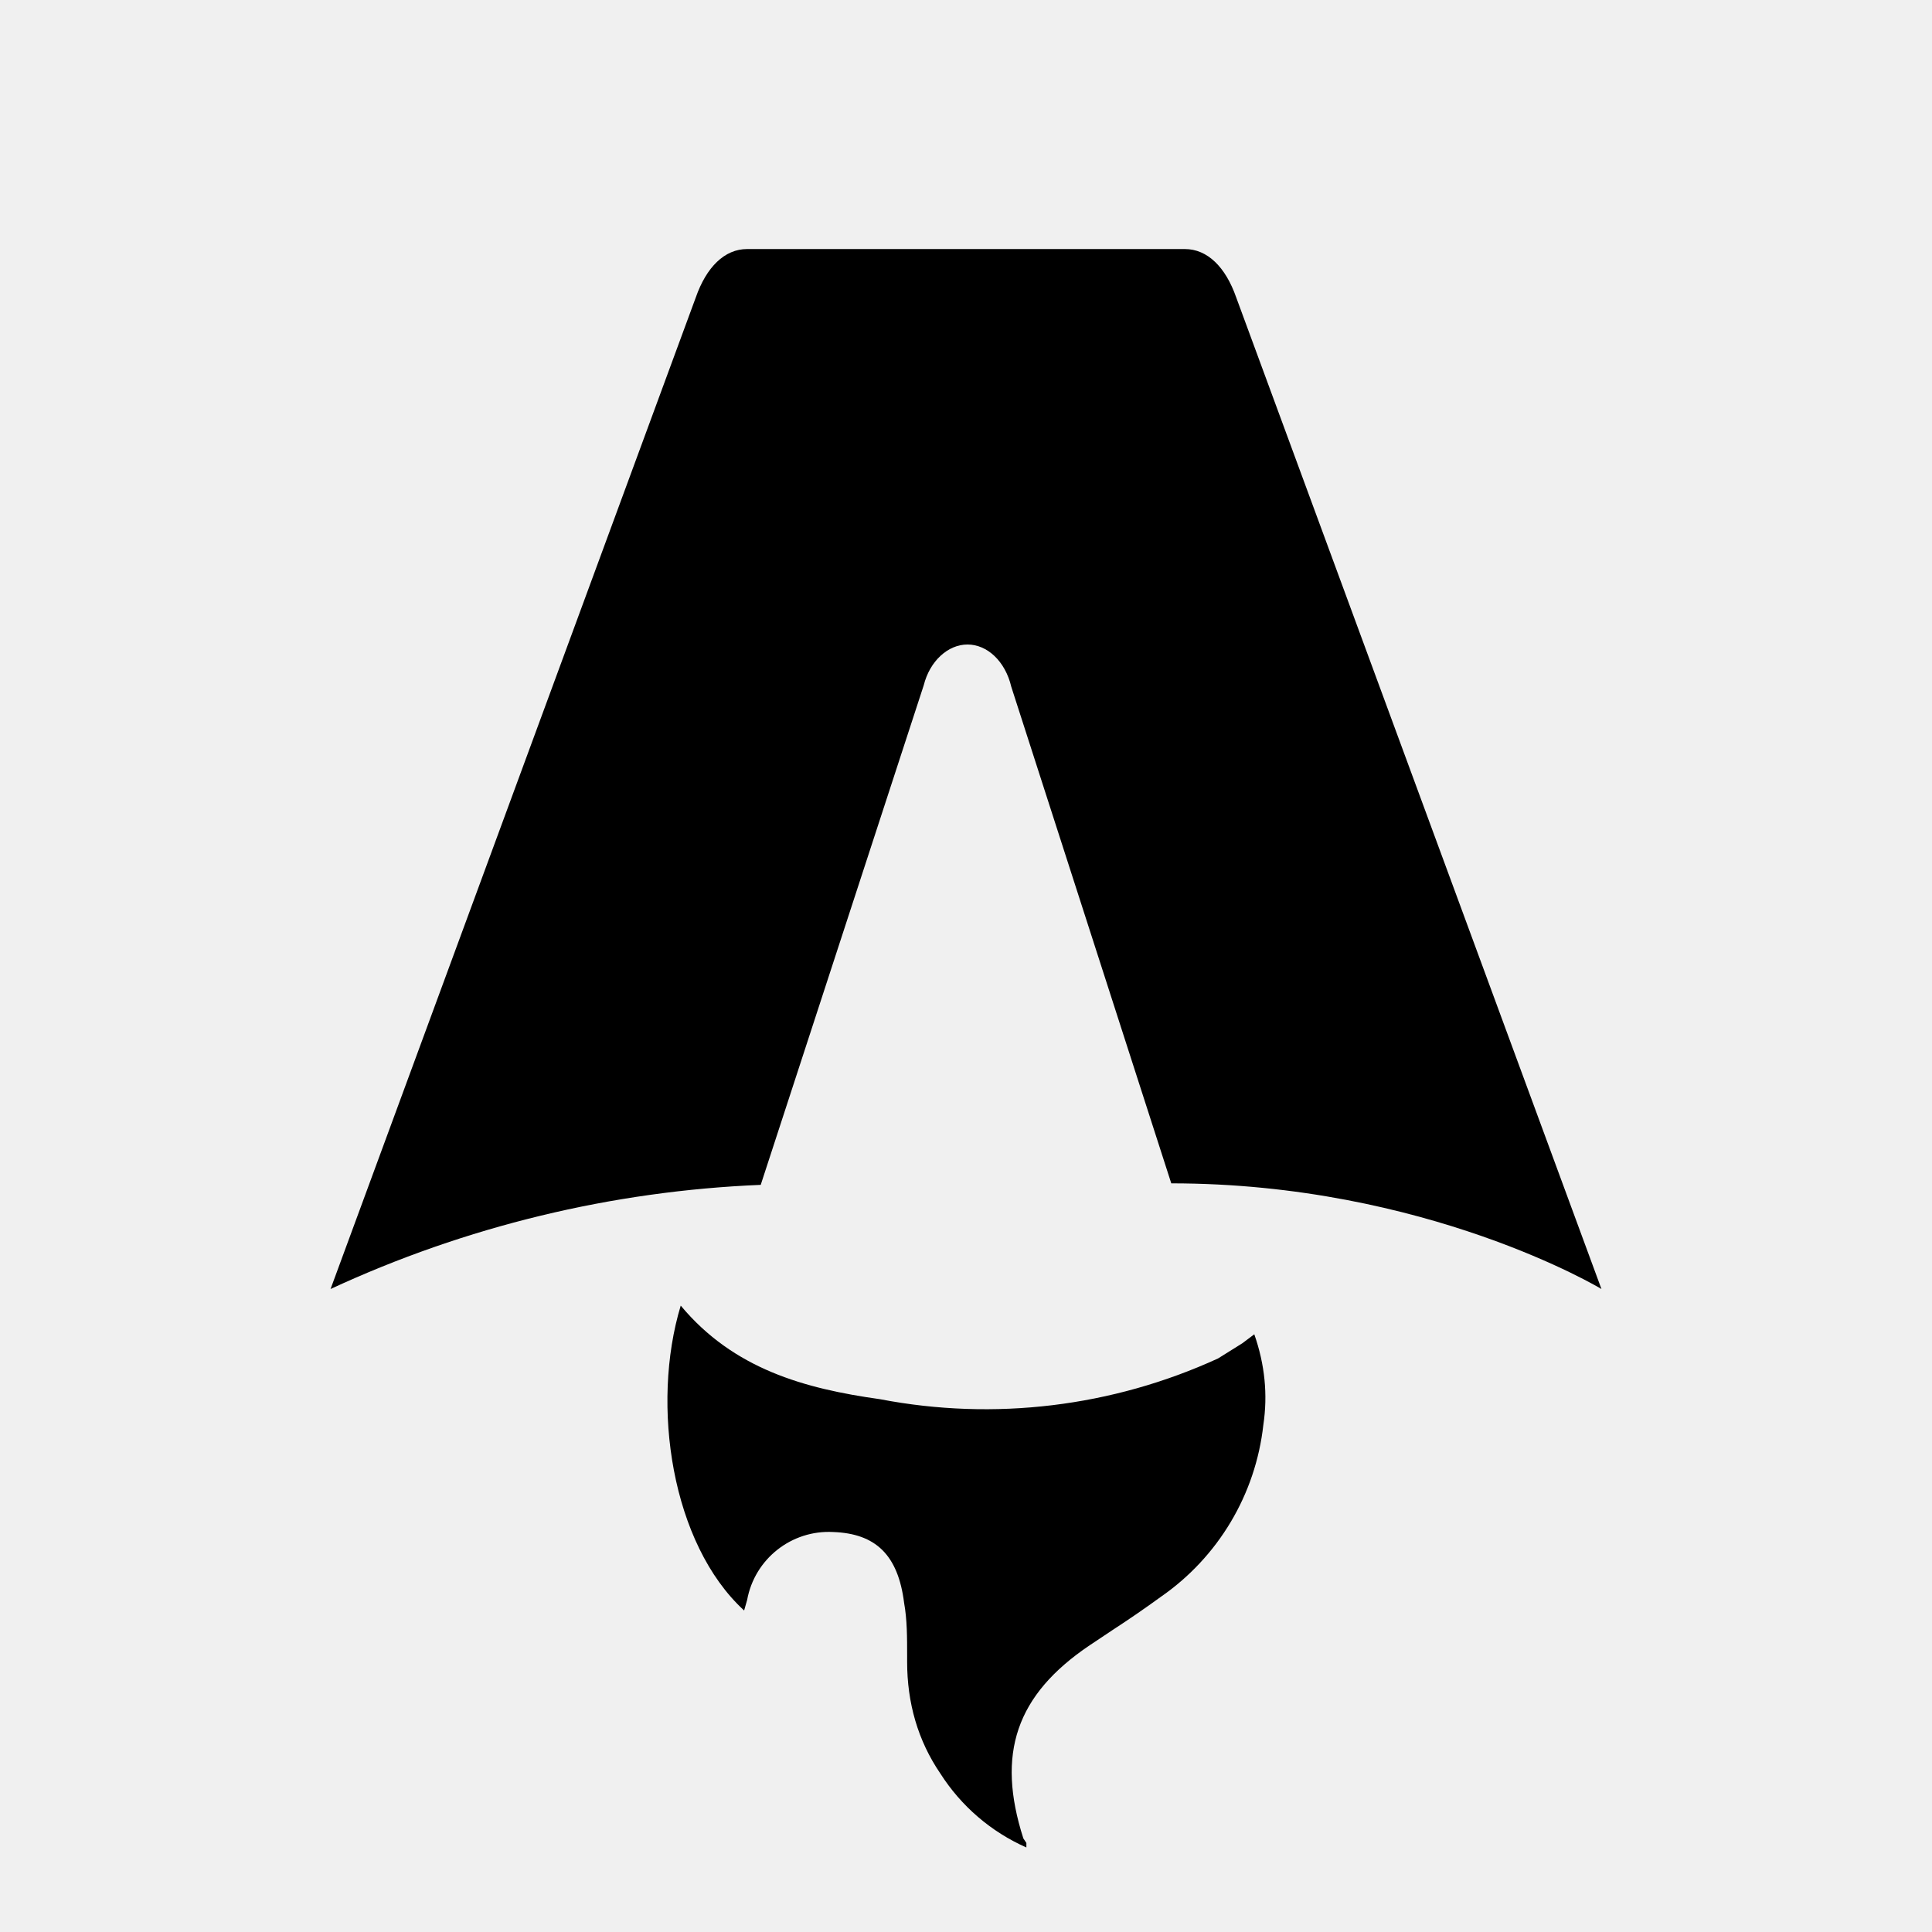
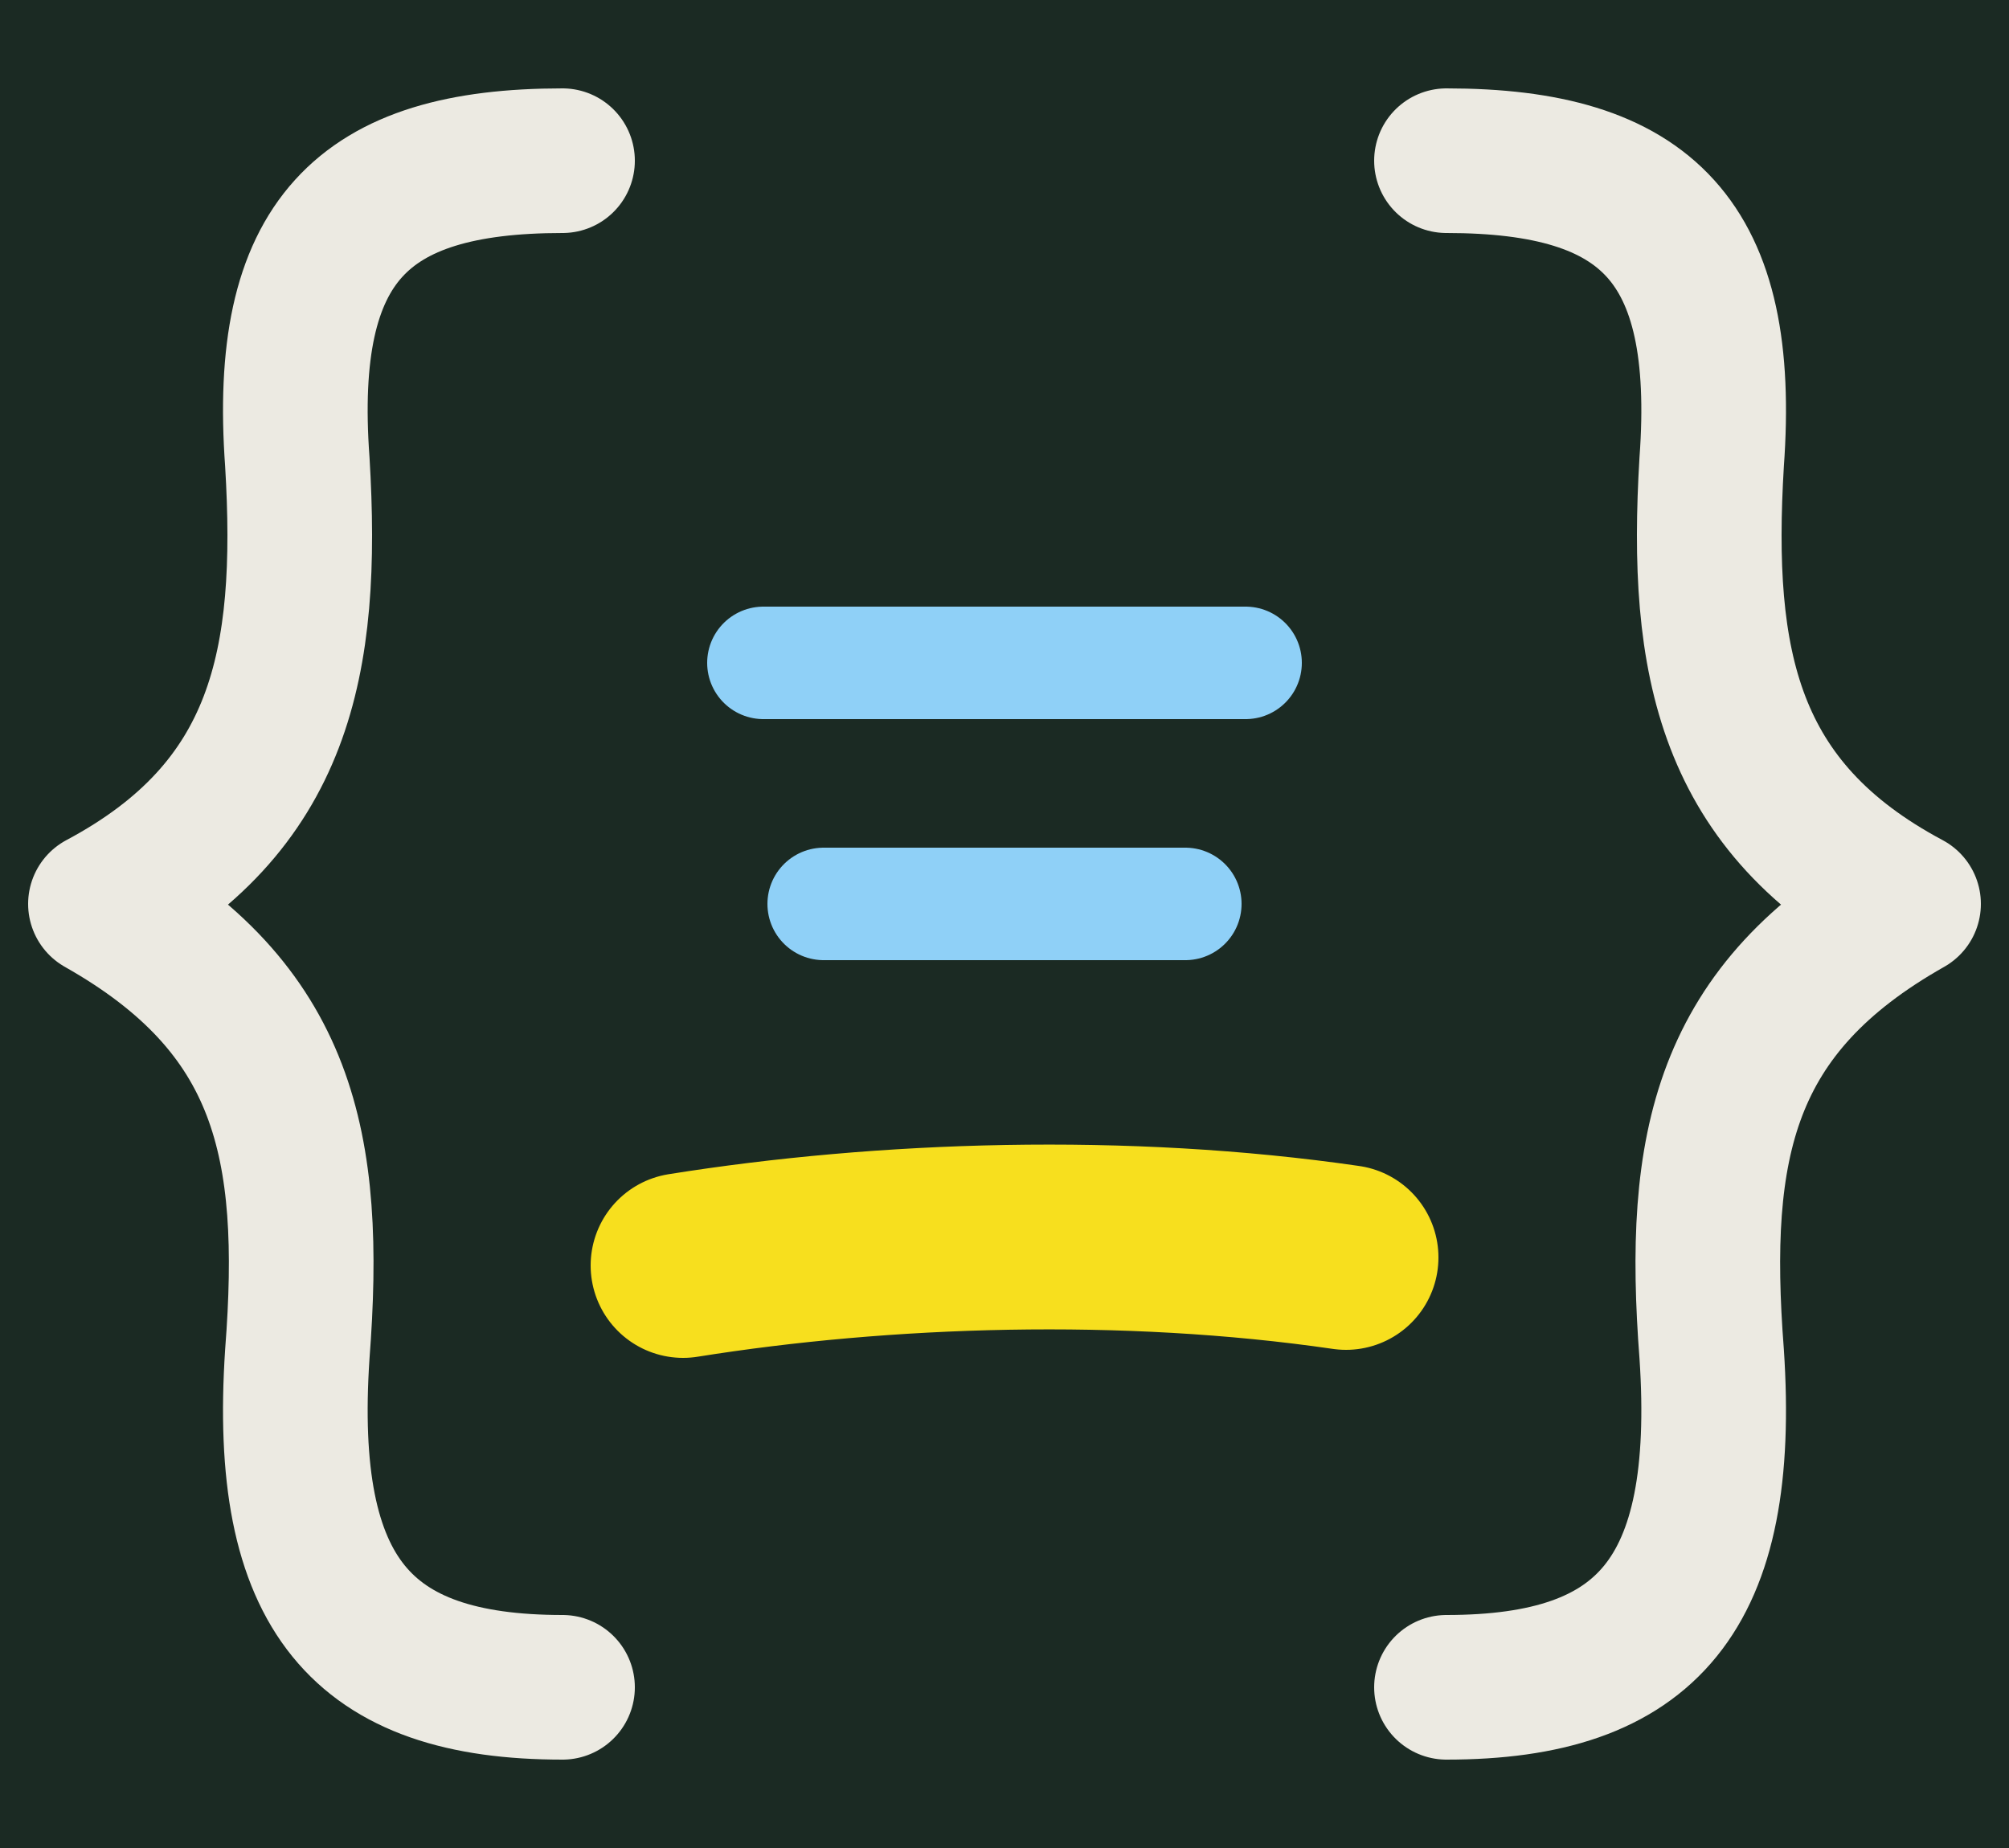
- <svg xmlns="http://www.w3.org/2000/svg" fill="none" viewBox="0 0 128 128">
-   <path d="M50.4 78.5a75.1 75.1 0 0 0-28.5 6.9l24.2-65.7c.7-2 1.9-3.2 3.4-3.2h29c1.5 0 2.7 1.2 3.4 3.2l24.2 65.7s-11.6-7-28.5-7L67 45.5c-.4-1.7-1.6-2.8-2.9-2.8-1.3 0-2.5 1.1-2.9 2.7L50.4 78.5Zm-1.1 28.2Zm-4.2-20.2c-2 6.6-.6 15.8 4.2 20.2a17.5 17.5 0 0 1 .2-.7 5.5 5.5 0 0 1 5.7-4.5c2.8.1 4.3 1.5 4.7 4.7.2 1.1.2 2.3.2 3.5v.4c0 2.7.7 5.2 2.2 7.4a13 13 0 0 0 5.7 4.9v-.3l-.2-.3c-1.8-5.6-.5-9.5 4.4-12.8l1.5-1a73 73 0 0 0 3.2-2.2 16 16 0 0 0 6.8-11.4c.3-2 .1-4-.6-6l-.8.6-1.6 1a37 37 0 0 1-22.4 2.7c-5-.7-9.7-2-13.2-6.2Z" />
-   <style>
-         path { fill: #000; }
-         @media (prefers-color-scheme: dark) {
-             path { fill: #FFF; }
-         }
-     </style>
+ <svg xmlns="http://www.w3.org/2000/svg" viewBox="0 0 50 46" fill="none" stroke-linecap="round" stroke-linejoin="round">
+   <rect x="-2" y="-4" width="54" height="54" rx="10" fill="#1B2A23" />
+   <path d="M14 4c-5 0-7 2-6.6 7.5.3 5-.4 8.6-4.9 11 4.6 2.6 5.3 6 4.9 11.2C7 39.7 9 42 14 42" stroke="#ECEAE2" stroke-width="3.6" />
+   <path d="M36 4c5 0 7 2 6.6 7.5-.3 5 .4 8.6 4.9 11-4.6 2.6-5.3 6-4.9 11.2.4 6-1.6 8.3-6.6 8.3" stroke="#ECEAE2" stroke-width="3.6" />
+   <path d="M17 31.5c5-.8 11-1 16.5-.2" stroke="#F7DF1E" stroke-width="4.6" />
+   <path d="M19 16.5h12M20.5 22.5h9" stroke="#8FD0F7" stroke-width="2.8" />
</svg>
